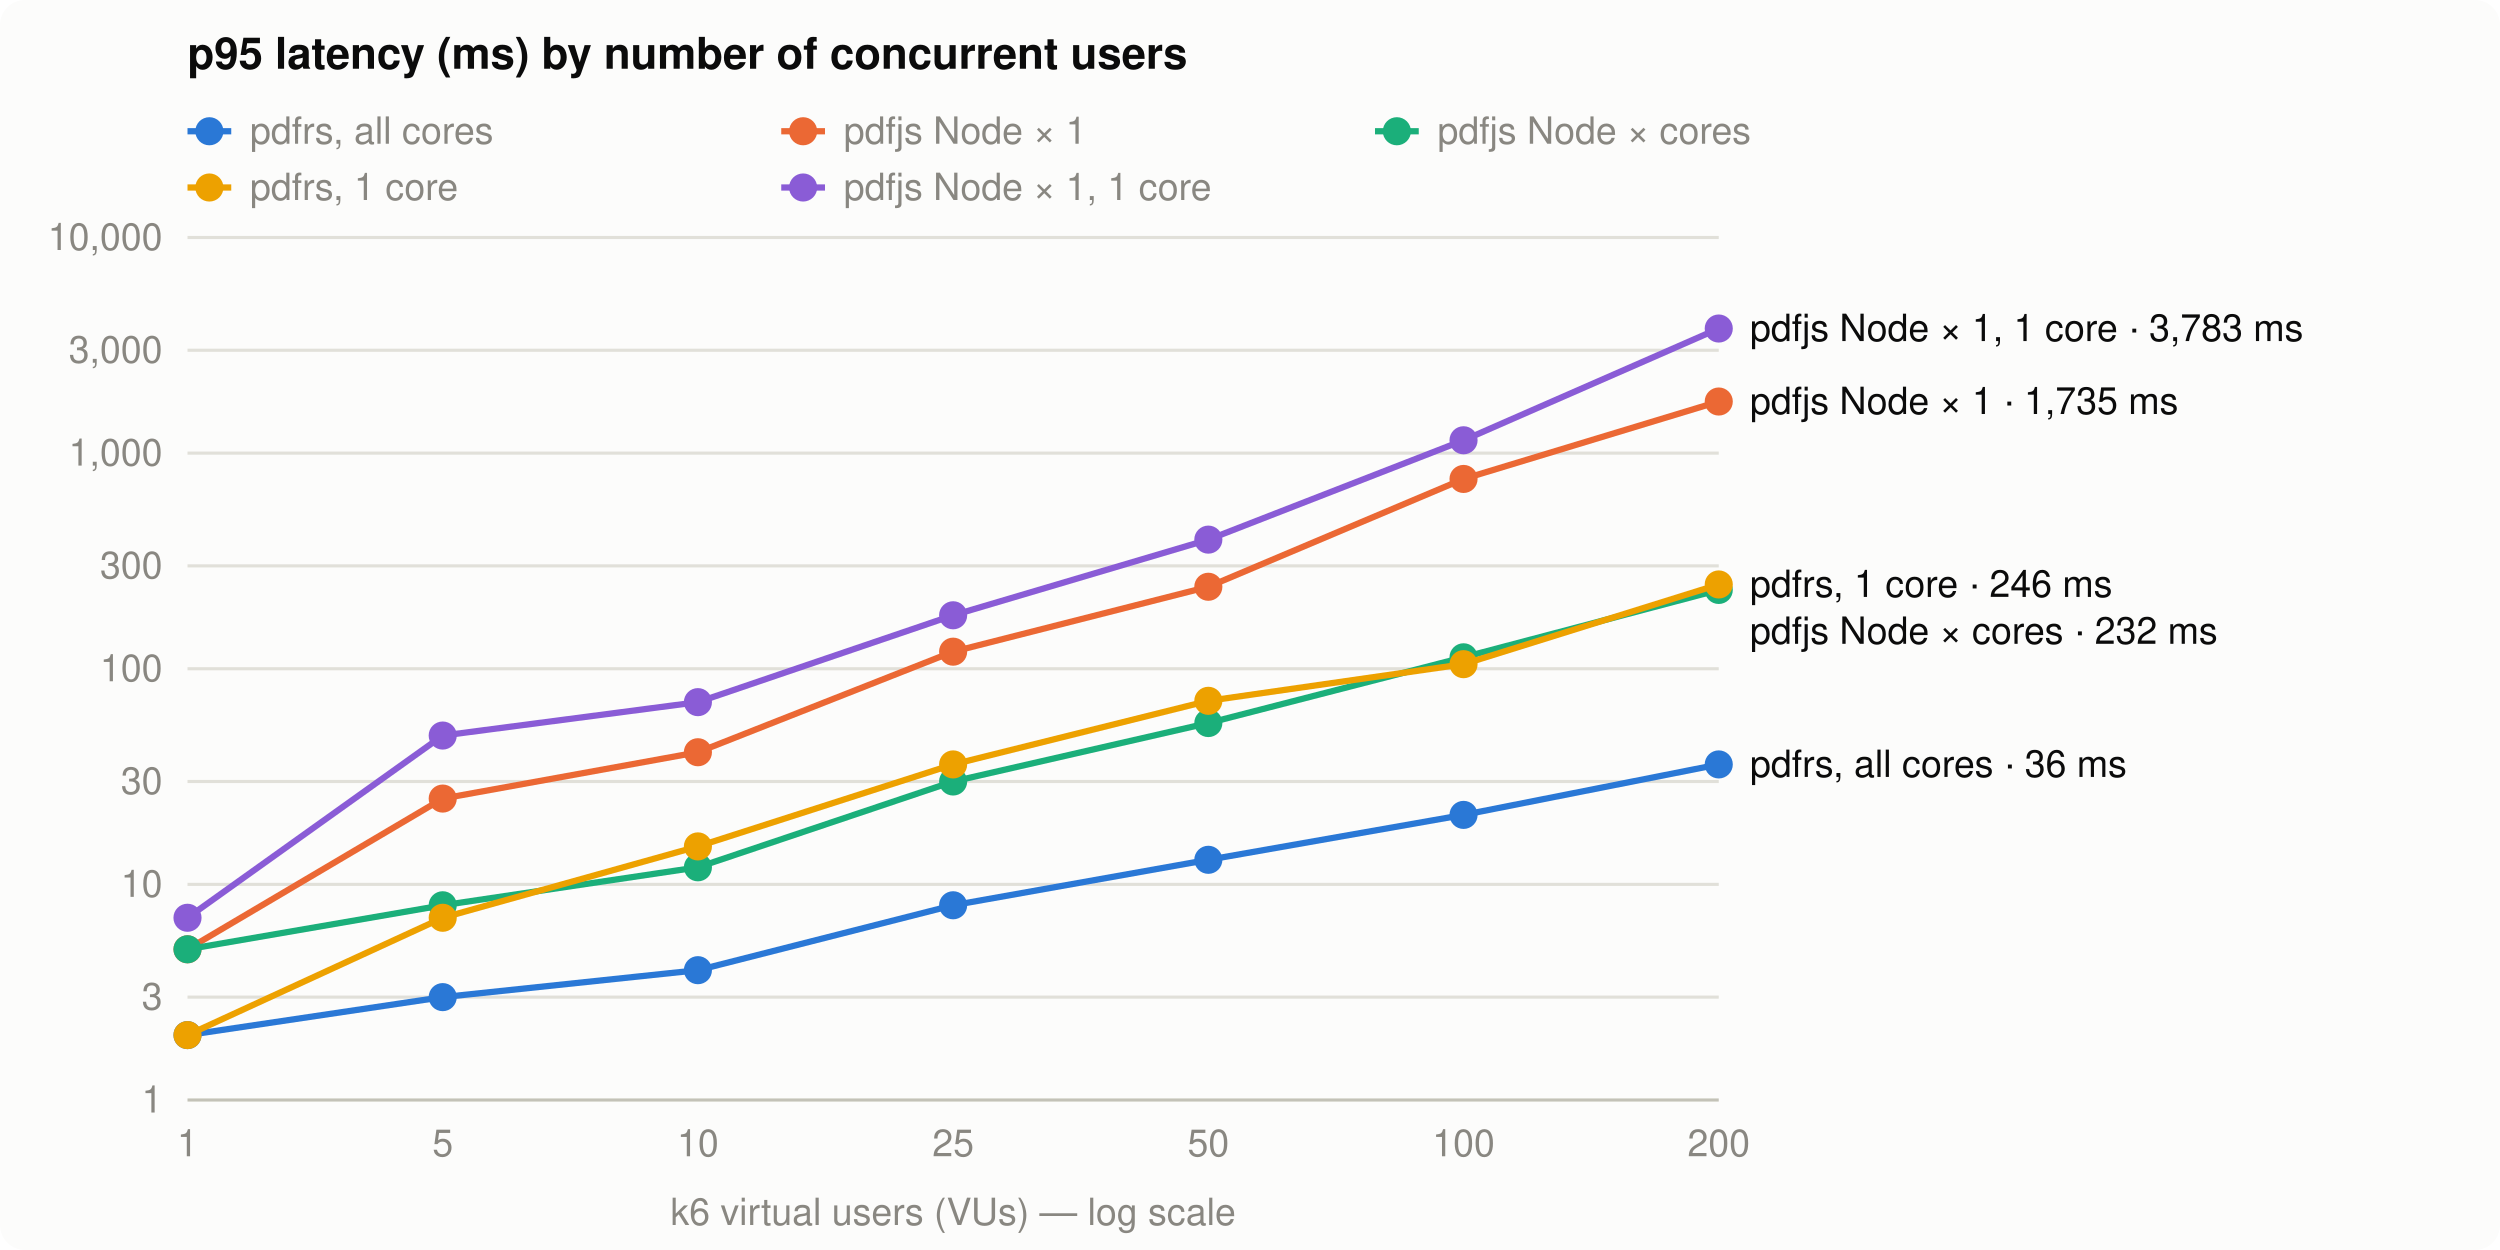
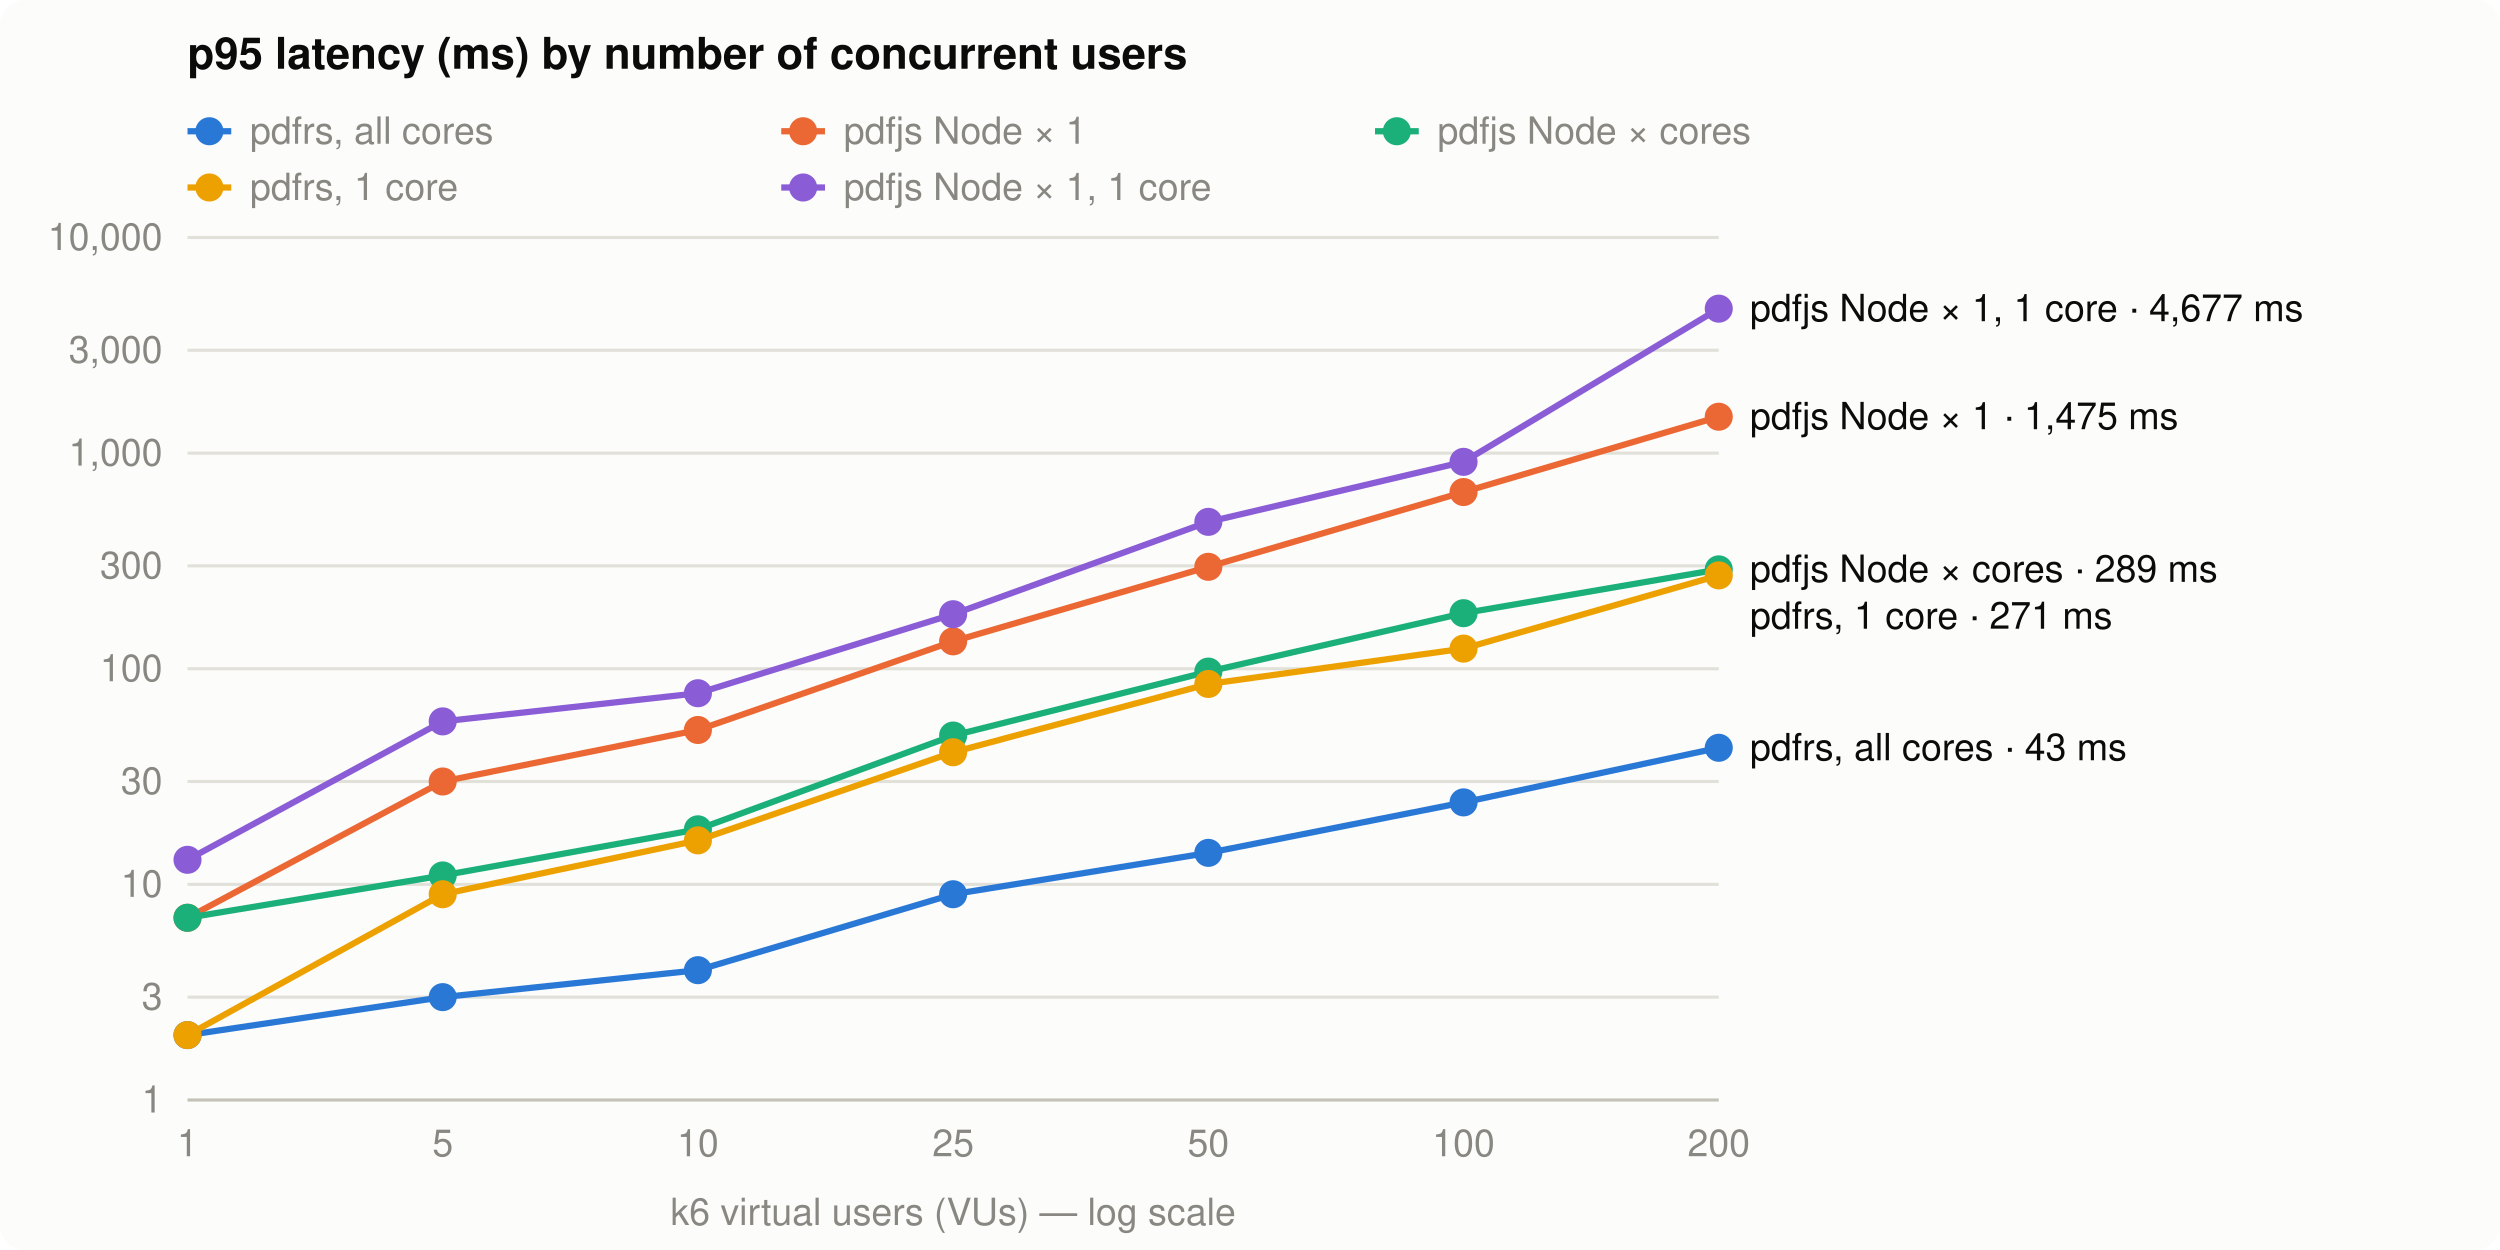
<svg xmlns="http://www.w3.org/2000/svg" viewBox="0 0 800 400" width="800" font-family="-apple-system, Segoe UI, Helvetica, sans-serif" font-size="12">
  <style>
  .bg{fill:#fcfcfb} .ink{fill:#0b0b0b} .muted{fill:#898781} .grid{stroke:#e1e0d9} .axis{stroke:#c3c2b7}
  .s1{stroke:#2a78d6;fill:#2a78d6} .s2{stroke:#eb6834;fill:#eb6834} .s3{stroke:#1baf7a;fill:#1baf7a} .s4{stroke:#eda100;fill:#eda100} .s5{stroke:#8a5cd6;fill:#8a5cd6}
  @media (prefers-color-scheme: dark){
    .bg{fill:#1a1a19} .ink{fill:#f0efec} .grid{stroke:#2c2c2a} .axis{stroke:#383835}
    .s1{stroke:#3987e5;fill:#3987e5} .s2{stroke:#d95926;fill:#d95926} .s3{stroke:#199e70;fill:#199e70} .s4{stroke:#c98500;fill:#c98500} .s5{stroke:#9b6fe3;fill:#9b6fe3}
  }
</style>
  <rect class="bg" width="800" height="400" rx="8" />
  <text class="ink" x="60" y="22" font-size="14" font-weight="600">p95 latency (ms) by number of concurrent users</text>
  <g transform="translate(60,42)">
    <line class="s1" x1="0" x2="14" y1="0" y2="0" stroke-width="2" />
    <circle class="s1" cx="7" r="4" />
    <text class="muted" x="20" y="4">pdfrs, all cores</text>
  </g>
  <g transform="translate(250,42)">
    <line class="s2" x1="0" x2="14" y1="0" y2="0" stroke-width="2" />
    <circle class="s2" cx="7" r="4" />
    <text class="muted" x="20" y="4">pdfjs Node × 1</text>
  </g>
  <g transform="translate(440,42)">
    <line class="s3" x1="0" x2="14" y1="0" y2="0" stroke-width="2" />
    <circle class="s3" cx="7" r="4" />
    <text class="muted" x="20" y="4">pdfjs Node × cores</text>
  </g>
  <g transform="translate(60,60)">
    <line class="s4" x1="0" x2="14" y1="0" y2="0" stroke-width="2" />
    <circle class="s4" cx="7" r="4" />
    <text class="muted" x="20" y="4">pdfrs, 1 core</text>
  </g>
  <g transform="translate(250,60)">
    <line class="s5" x1="0" x2="14" y1="0" y2="0" stroke-width="2" />
    <circle class="s5" cx="7" r="4" />
    <text class="muted" x="20" y="4">pdfjs Node × 1, 1 core</text>
  </g>
  <line class="axis" x1="60" x2="550" y1="352" y2="352" />
  <text class="muted" x="52" y="356" text-anchor="end">1</text>
  <line class="grid" x1="60" x2="550" y1="319.079" y2="319.079" />
  <text class="muted" x="52" y="323.079" text-anchor="end">3</text>
  <line class="grid" x1="60" x2="550" y1="283" y2="283" />
  <text class="muted" x="52" y="287" text-anchor="end">10</text>
  <line class="grid" x1="60" x2="550" y1="250.079" y2="250.079" />
  <text class="muted" x="52" y="254.079" text-anchor="end">30</text>
  <line class="grid" x1="60" x2="550" y1="214" y2="214" />
  <text class="muted" x="52" y="218" text-anchor="end">100</text>
  <line class="grid" x1="60" x2="550" y1="181.079" y2="181.079" />
  <text class="muted" x="52" y="185.079" text-anchor="end">300</text>
  <line class="grid" x1="60" x2="550" y1="145" y2="145" />
  <text class="muted" x="52" y="149" text-anchor="end">1,000</text>
  <line class="grid" x1="60" x2="550" y1="112.079" y2="112.079" />
  <text class="muted" x="52" y="116.079" text-anchor="end">3,000</text>
  <line class="grid" x1="60" x2="550" y1="76" y2="76" />
  <text class="muted" x="52" y="80" text-anchor="end">10,000</text>
  <text class="muted" x="60" y="370" text-anchor="middle">1</text>
  <text class="muted" x="141.667" y="370" text-anchor="middle">5</text>
  <text class="muted" x="223.333" y="370" text-anchor="middle">10</text>
  <text class="muted" x="305" y="370" text-anchor="middle">25</text>
  <text class="muted" x="386.667" y="370" text-anchor="middle">50</text>
  <text class="muted" x="468.333" y="370" text-anchor="middle">100</text>
  <text class="muted" x="550" y="370" text-anchor="middle">200</text>
  <text class="muted" x="305" y="392" text-anchor="middle">k6 virtual users (VUs) — log scale</text>
-   <polyline class="s1" style="fill:none" stroke-width="2" stroke-linejoin="round" points="60,331.229 141.667,319.079 223.333,310.458 305,289.687 386.667,275.138 468.333,260.767 550,244.615" />
+   <polyline class="s1" style="fill:none" stroke-width="2" stroke-linejoin="round" points="60,331.229 141.667,319.079 223.333,310.458 305,286.157 386.667,272.917 468.333,256.765 550,239.291" />
  <circle class="s1" cx="60" cy="331.229" r="4" />
  <circle class="s1" cx="141.667" cy="319.079" r="4" />
  <circle class="s1" cx="223.333" cy="310.458" r="4" />
-   <circle class="s1" cx="305" cy="289.687" r="4" />
-   <circle class="s1" cx="386.667" cy="275.138" r="4" />
-   <circle class="s1" cx="468.333" cy="260.767" r="4" />
-   <circle class="s1" cx="550" cy="244.615" r="4" />
-   <polyline class="s2" style="fill:none" stroke-width="2" stroke-linejoin="round" points="60,303.771 141.667,255.542 223.333,240.718 305,208.536 386.667,187.765 468.333,153.263 550,128.488" />
-   <circle class="s2" cx="60" cy="303.771" r="4" />
-   <circle class="s2" cx="141.667" cy="255.542" r="4" />
-   <circle class="s2" cx="223.333" cy="240.718" r="4" />
-   <circle class="s2" cx="305" cy="208.536" r="4" />
-   <circle class="s2" cx="386.667" cy="187.765" r="4" />
-   <circle class="s2" cx="468.333" cy="153.263" r="4" />
-   <circle class="s2" cx="550" cy="128.488" r="4" />
-   <polyline class="s3" style="fill:none" stroke-width="2" stroke-linejoin="round" points="60,303.771 141.667,289.687 223.333,277.536 305,250.079 386.667,231.375 468.333,210.338 550,188.781" />
-   <circle class="s3" cx="60" cy="303.771" r="4" />
-   <circle class="s3" cx="141.667" cy="289.687" r="4" />
-   <circle class="s3" cx="223.333" cy="277.536" r="4" />
-   <circle class="s3" cx="305" cy="250.079" r="4" />
-   <circle class="s3" cx="386.667" cy="231.375" r="4" />
-   <circle class="s3" cx="468.333" cy="210.338" r="4" />
-   <circle class="s3" cx="550" cy="188.781" r="4" />
-   <polyline class="s4" style="fill:none" stroke-width="2" stroke-linejoin="round" points="60,331.229 141.667,293.688 223.333,270.85 305,244.615 386.667,224.263 468.333,212.538 550,187.025" />
+   <circle class="s1" cx="305" cy="286.157" r="4" />
+   <circle class="s1" cx="386.667" cy="272.917" r="4" />
+   <circle class="s1" cx="468.333" cy="256.765" r="4" />
+   <circle class="s1" cx="550" cy="239.291" r="4" />
+   <polyline class="s2" style="fill:none" stroke-width="2" stroke-linejoin="round" points="60,293.688 141.667,250.079 223.333,233.596 305,205.23 386.667,181.38 468.333,157.451 550,133.353" />
+   <circle class="s2" cx="60" cy="293.688" r="4" />
+   <circle class="s2" cx="141.667" cy="250.079" r="4" />
+   <circle class="s2" cx="223.333" cy="233.596" r="4" />
+   <circle class="s2" cx="305" cy="205.23" r="4" />
+   <circle class="s2" cx="386.667" cy="181.38" r="4" />
+   <circle class="s2" cx="468.333" cy="157.451" r="4" />
+   <circle class="s2" cx="550" cy="133.353" r="4" />
+   <polyline class="s3" style="fill:none" stroke-width="2" stroke-linejoin="round" points="60,293.688 141.667,280.144 223.333,265.386 305,235.376 386.667,214.913 468.333,196.22 550,182.198" />
+   <circle class="s3" cx="60" cy="293.688" r="4" />
+   <circle class="s3" cx="141.667" cy="280.144" r="4" />
+   <circle class="s3" cx="223.333" cy="265.386" r="4" />
+   <circle class="s3" cx="305" cy="235.376" r="4" />
+   <circle class="s3" cx="386.667" cy="214.913" r="4" />
+   <circle class="s3" cx="468.333" cy="196.22" r="4" />
+   <circle class="s3" cx="550" cy="182.198" r="4" />
+   <polyline class="s4" style="fill:none" stroke-width="2" stroke-linejoin="round" points="60,331.229 141.667,286.157 223.333,268.916 305,240.718 386.667,218.87 468.333,207.554 550,184.125" />
  <circle class="s4" cx="60" cy="331.229" r="4" />
-   <circle class="s4" cx="141.667" cy="293.688" r="4" />
-   <circle class="s4" cx="223.333" cy="270.85" r="4" />
-   <circle class="s4" cx="305" cy="244.615" r="4" />
-   <circle class="s4" cx="386.667" cy="224.263" r="4" />
-   <circle class="s4" cx="468.333" cy="212.538" r="4" />
-   <circle class="s4" cx="550" cy="187.025" r="4" />
-   <polyline class="s5" style="fill:none" stroke-width="2" stroke-linejoin="round" points="60,293.688 141.667,235.376 223.333,224.688 305,196.89 386.667,172.683 468.333,140.89 550,105.129" />
-   <circle class="s5" cx="60" cy="293.688" r="4" />
-   <circle class="s5" cx="141.667" cy="235.376" r="4" />
-   <circle class="s5" cx="223.333" cy="224.688" r="4" />
-   <circle class="s5" cx="305" cy="196.89" r="4" />
-   <circle class="s5" cx="386.667" cy="172.683" r="4" />
-   <circle class="s5" cx="468.333" cy="140.89" r="4" />
-   <circle class="s5" cx="550" cy="105.129" r="4" />
-   <text class="ink" x="560" y="109.129">pdfjs Node × 1, 1 core · 3,783 ms</text>
-   <text class="ink" x="560" y="132.488">pdfjs Node × 1 · 1,735 ms</text>
-   <text class="ink" x="560" y="191.025">pdfrs, 1 core · 246 ms</text>
-   <text class="ink" x="560" y="206.025">pdfjs Node × cores · 232 ms</text>
-   <text class="ink" x="560" y="248.615">pdfrs, all cores · 36 ms</text>
+   <circle class="s4" cx="141.667" cy="286.157" r="4" />
+   <circle class="s4" cx="223.333" cy="268.916" r="4" />
+   <circle class="s4" cx="305" cy="240.718" r="4" />
+   <circle class="s4" cx="386.667" cy="218.87" r="4" />
+   <circle class="s4" cx="468.333" cy="207.554" r="4" />
+   <circle class="s4" cx="550" cy="184.125" r="4" />
+   <polyline class="s5" style="fill:none" stroke-width="2" stroke-linejoin="round" points="60,275.138 141.667,230.845 223.333,221.832 305,196.553 386.667,166.994 468.333,147.793 550,98.772" />
+   <circle class="s5" cx="60" cy="275.138" r="4" />
+   <circle class="s5" cx="141.667" cy="230.845" r="4" />
+   <circle class="s5" cx="223.333" cy="221.832" r="4" />
+   <circle class="s5" cx="305" cy="196.553" r="4" />
+   <circle class="s5" cx="386.667" cy="166.994" r="4" />
+   <circle class="s5" cx="468.333" cy="147.793" r="4" />
+   <circle class="s5" cx="550" cy="98.772" r="4" />
+   <text class="ink" x="560" y="102.772">pdfjs Node × 1, 1 core · 4,677 ms</text>
+   <text class="ink" x="560" y="137.353">pdfjs Node × 1 · 1,475 ms</text>
+   <text class="ink" x="560" y="186.198">pdfjs Node × cores · 289 ms</text>
+   <text class="ink" x="560" y="201.198">pdfrs, 1 core · 271 ms</text>
+   <text class="ink" x="560" y="243.291">pdfrs, all cores · 43 ms</text>
</svg>
